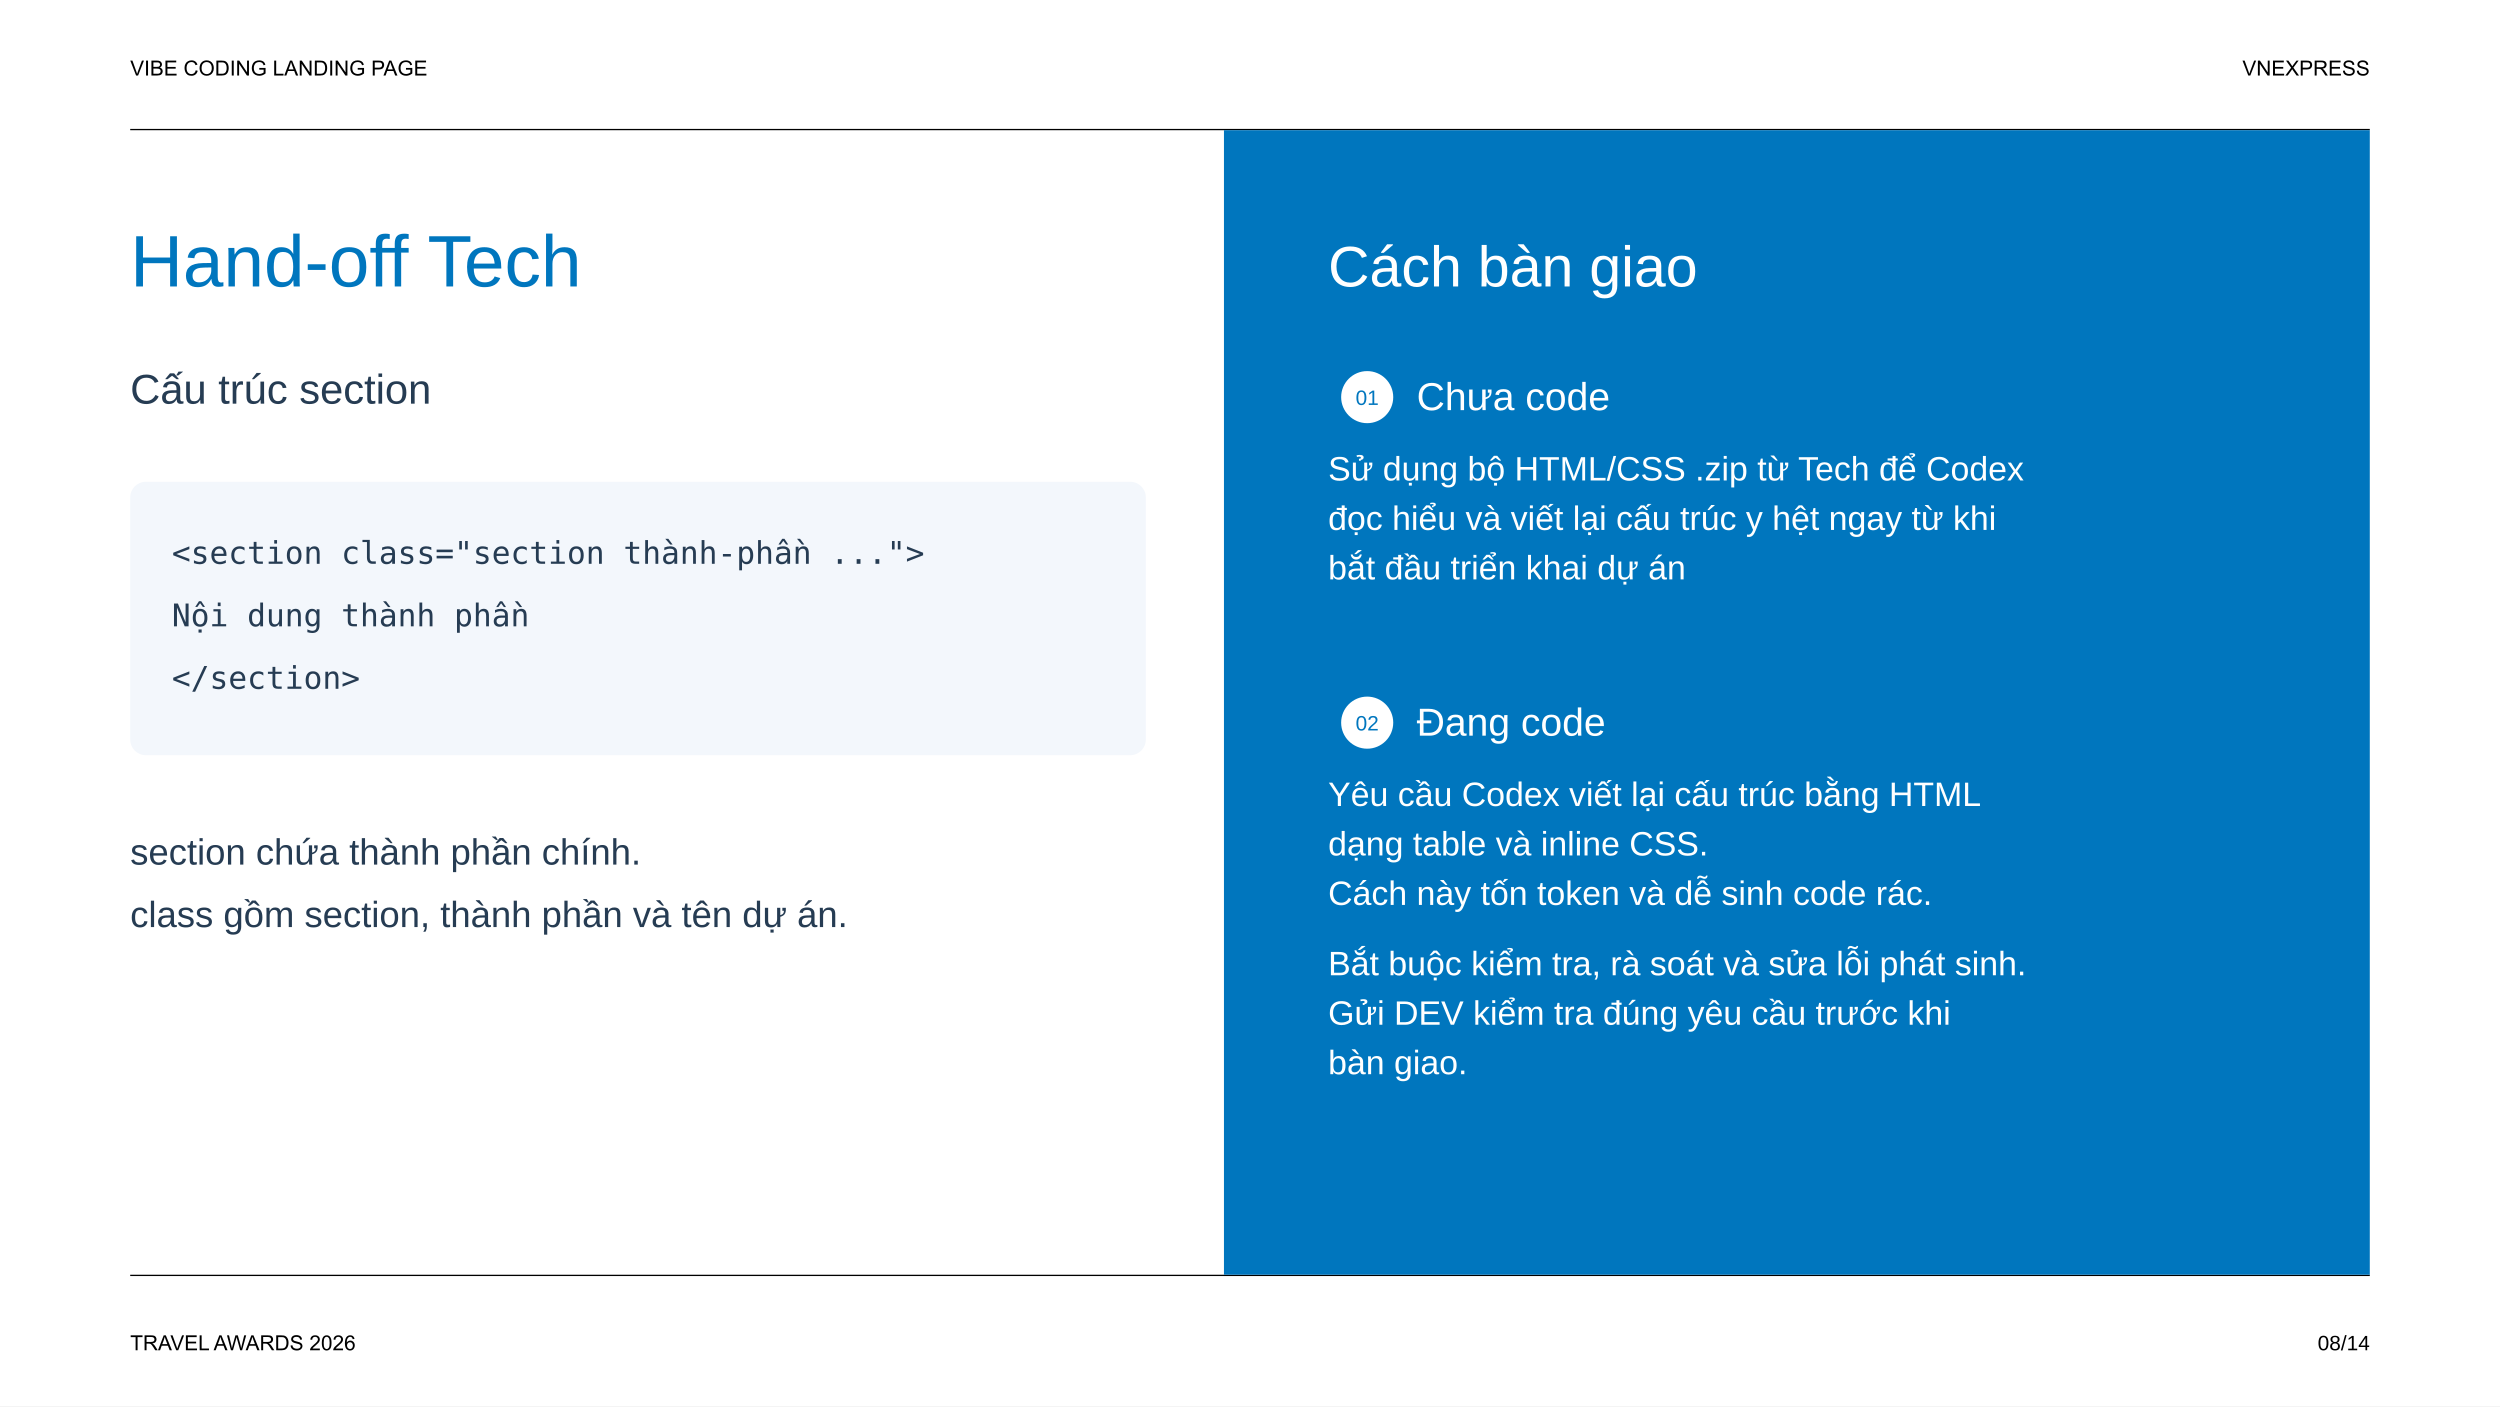
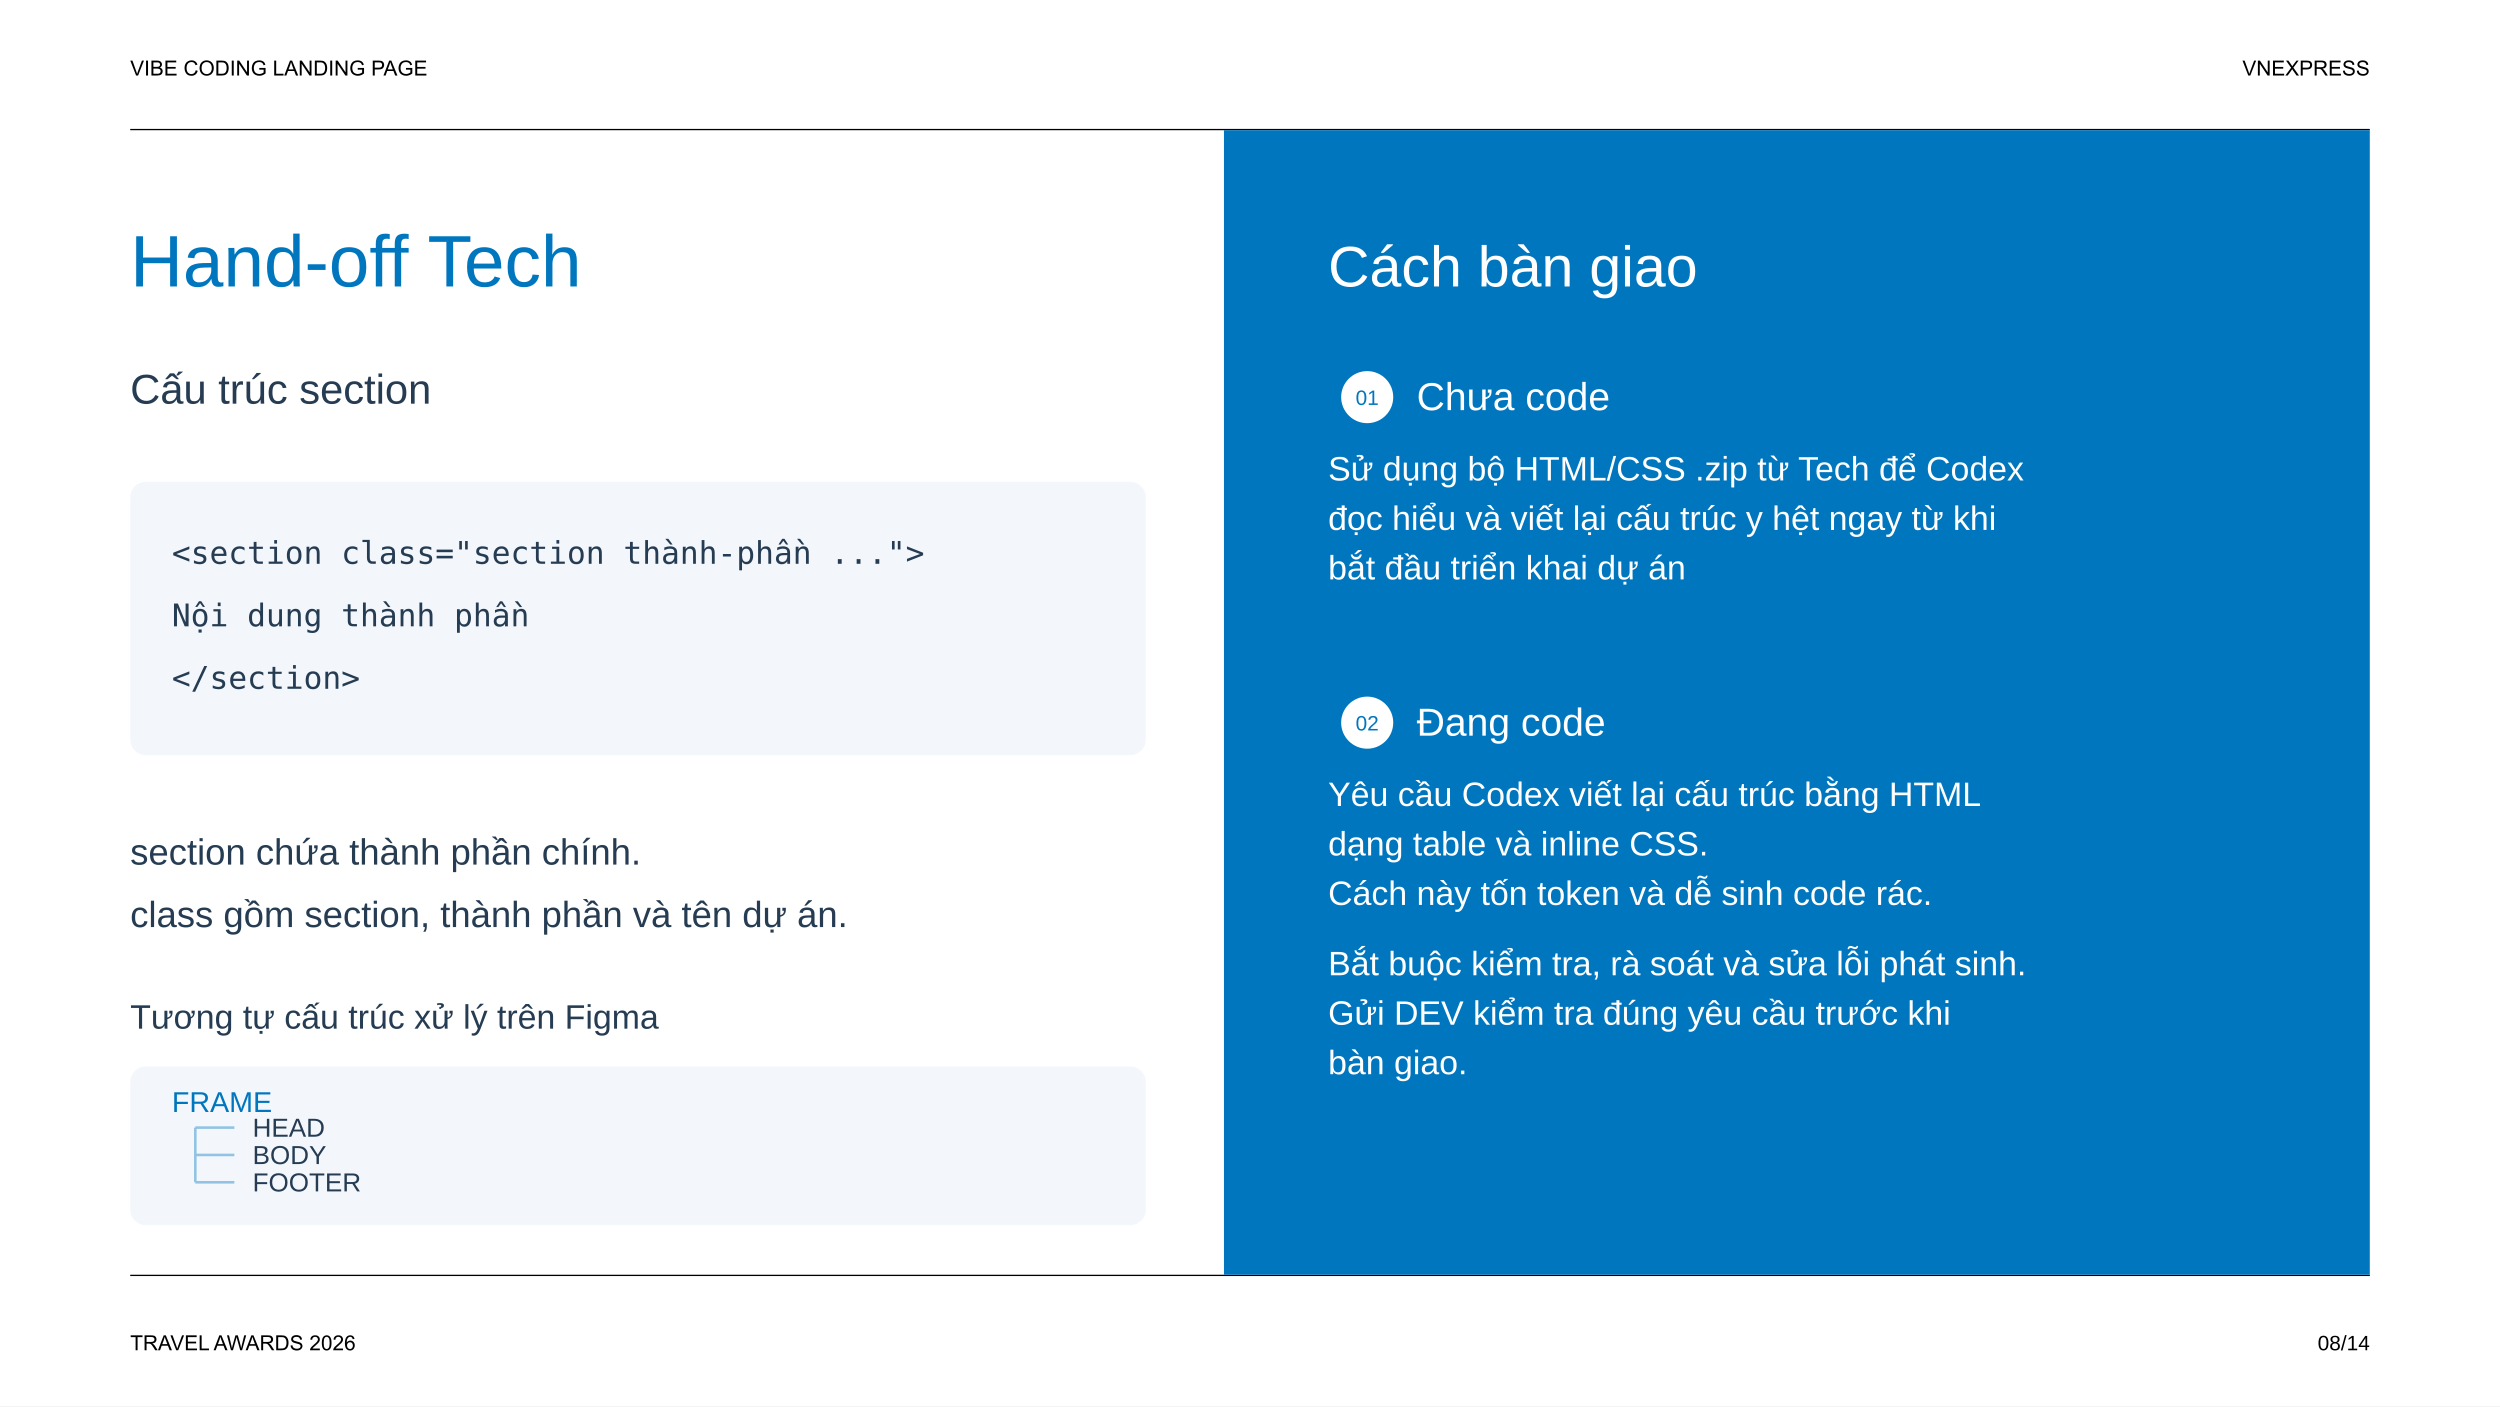
<svg xmlns="http://www.w3.org/2000/svg" width="1920" height="1080" viewBox="0 0 1920 1080" fill="none">
  <rect width="1920" height="1080" fill="white" />
  <path d="M104.508 58L100.07 46.547H101.711L104.688 54.867C104.927 55.534 105.128 56.159 105.289 56.742C105.466 56.117 105.672 55.492 105.906 54.867L109 46.547H110.547L106.062 58H104.508ZM112.164 58V46.547H113.68V58H112.164ZM116.297 58V46.547H120.594C121.469 46.547 122.169 46.664 122.695 46.898C123.227 47.128 123.641 47.484 123.938 47.969C124.24 48.448 124.391 48.95 124.391 49.477C124.391 49.966 124.258 50.427 123.992 50.859C123.727 51.292 123.326 51.641 122.789 51.906C123.482 52.109 124.013 52.456 124.383 52.945C124.758 53.435 124.945 54.013 124.945 54.68C124.945 55.216 124.831 55.716 124.602 56.18C124.378 56.638 124.099 56.992 123.766 57.242C123.432 57.492 123.013 57.682 122.508 57.812C122.008 57.938 121.393 58 120.664 58H116.297ZM117.812 51.359H120.289C120.961 51.359 121.443 51.315 121.734 51.227C122.12 51.112 122.409 50.922 122.602 50.656C122.799 50.391 122.898 50.057 122.898 49.656C122.898 49.276 122.807 48.943 122.625 48.656C122.443 48.365 122.182 48.167 121.844 48.062C121.505 47.953 120.924 47.898 120.102 47.898H117.812V51.359ZM117.812 56.648H120.664C121.154 56.648 121.497 56.63 121.695 56.594C122.044 56.531 122.336 56.427 122.57 56.281C122.805 56.135 122.997 55.925 123.148 55.648C123.299 55.367 123.375 55.044 123.375 54.68C123.375 54.253 123.266 53.883 123.047 53.57C122.828 53.253 122.523 53.031 122.133 52.906C121.747 52.776 121.19 52.711 120.461 52.711H117.812V56.648ZM127.062 58V46.547H135.344V47.898H128.578V51.406H134.914V52.75H128.578V56.648H135.609V58H127.062ZM150.328 53.984L151.844 54.367C151.526 55.612 150.953 56.562 150.125 57.219C149.302 57.87 148.294 58.195 147.102 58.195C145.867 58.195 144.862 57.945 144.086 57.445C143.315 56.94 142.727 56.211 142.32 55.258C141.919 54.305 141.719 53.281 141.719 52.188C141.719 50.995 141.945 49.956 142.398 49.07C142.857 48.18 143.505 47.505 144.344 47.047C145.188 46.583 146.115 46.352 147.125 46.352C148.271 46.352 149.234 46.643 150.016 47.227C150.797 47.81 151.341 48.63 151.648 49.688L150.156 50.039C149.891 49.206 149.505 48.599 149 48.219C148.495 47.839 147.859 47.648 147.094 47.648C146.214 47.648 145.477 47.859 144.883 48.281C144.294 48.703 143.88 49.271 143.641 49.984C143.401 50.693 143.281 51.425 143.281 52.18C143.281 53.154 143.422 54.005 143.703 54.734C143.99 55.458 144.432 56 145.031 56.359C145.63 56.719 146.279 56.898 146.977 56.898C147.826 56.898 148.544 56.654 149.133 56.164C149.721 55.675 150.12 54.948 150.328 53.984ZM153.258 52.422C153.258 50.521 153.768 49.034 154.789 47.961C155.81 46.883 157.128 46.344 158.742 46.344C159.799 46.344 160.753 46.596 161.602 47.102C162.451 47.607 163.096 48.312 163.539 49.219C163.987 50.12 164.211 51.143 164.211 52.289C164.211 53.45 163.977 54.49 163.508 55.406C163.039 56.323 162.375 57.018 161.516 57.492C160.656 57.961 159.729 58.195 158.734 58.195C157.656 58.195 156.693 57.935 155.844 57.414C154.995 56.893 154.352 56.182 153.914 55.281C153.477 54.38 153.258 53.427 153.258 52.422ZM154.82 52.445C154.82 53.825 155.19 54.914 155.93 55.711C156.674 56.503 157.607 56.898 158.727 56.898C159.867 56.898 160.805 56.497 161.539 55.695C162.279 54.893 162.648 53.755 162.648 52.281C162.648 51.349 162.49 50.536 162.172 49.844C161.859 49.146 161.398 48.607 160.789 48.227C160.185 47.841 159.505 47.648 158.75 47.648C157.677 47.648 156.753 48.018 155.977 48.758C155.206 49.492 154.82 50.721 154.82 52.445ZM166.172 58V46.547H170.117C171.008 46.547 171.688 46.602 172.156 46.711C172.812 46.862 173.372 47.135 173.836 47.531C174.44 48.042 174.891 48.695 175.188 49.492C175.49 50.284 175.641 51.19 175.641 52.211C175.641 53.081 175.539 53.852 175.336 54.523C175.133 55.195 174.872 55.753 174.555 56.195C174.237 56.633 173.888 56.979 173.508 57.234C173.133 57.484 172.677 57.675 172.141 57.805C171.609 57.935 170.997 58 170.305 58H166.172ZM167.688 56.648H170.133C170.888 56.648 171.479 56.578 171.906 56.438C172.339 56.297 172.682 56.099 172.938 55.844C173.297 55.484 173.576 55.003 173.773 54.398C173.977 53.789 174.078 53.052 174.078 52.188C174.078 50.99 173.88 50.07 173.484 49.43C173.094 48.784 172.617 48.352 172.055 48.133C171.648 47.977 170.995 47.898 170.094 47.898H167.688V56.648ZM177.992 58V46.547H179.508V58H177.992ZM182.172 58V46.547H183.727L189.742 55.539V46.547H191.195V58H189.641L183.625 49V58H182.172ZM199.109 53.508V52.164L203.961 52.156V56.406C203.216 57 202.448 57.448 201.656 57.75C200.865 58.047 200.052 58.195 199.219 58.195C198.094 58.195 197.07 57.956 196.148 57.477C195.232 56.992 194.539 56.294 194.07 55.383C193.602 54.471 193.367 53.453 193.367 52.328C193.367 51.214 193.599 50.175 194.062 49.211C194.531 48.242 195.203 47.523 196.078 47.055C196.953 46.586 197.961 46.352 199.102 46.352C199.93 46.352 200.677 46.487 201.344 46.758C202.016 47.023 202.542 47.396 202.922 47.875C203.302 48.354 203.591 48.979 203.789 49.75L202.422 50.125C202.25 49.542 202.036 49.083 201.781 48.75C201.526 48.417 201.161 48.151 200.688 47.953C200.214 47.75 199.688 47.648 199.109 47.648C198.417 47.648 197.818 47.755 197.312 47.969C196.807 48.177 196.398 48.453 196.086 48.797C195.779 49.141 195.539 49.518 195.367 49.93C195.076 50.638 194.93 51.406 194.93 52.234C194.93 53.255 195.104 54.109 195.453 54.797C195.807 55.484 196.32 55.995 196.992 56.328C197.664 56.661 198.378 56.828 199.133 56.828C199.789 56.828 200.43 56.703 201.055 56.453C201.68 56.198 202.154 55.927 202.477 55.641V53.508H199.109ZM210.594 58V46.547H212.109V56.648H217.75V58H210.594ZM218.305 58L222.703 46.547H224.336L229.023 58H227.297L225.961 54.531H221.172L219.914 58H218.305ZM221.609 53.297H225.492L224.297 50.125C223.932 49.161 223.661 48.37 223.484 47.75C223.339 48.484 223.133 49.214 222.867 49.938L221.609 53.297ZM230.219 58V46.547H231.773L237.789 55.539V46.547H239.242V58H237.688L231.672 49V58H230.219ZM241.797 58V46.547H245.742C246.633 46.547 247.312 46.602 247.781 46.711C248.438 46.862 248.997 47.135 249.461 47.531C250.065 48.042 250.516 48.695 250.812 49.492C251.115 50.284 251.266 51.19 251.266 52.211C251.266 53.081 251.164 53.852 250.961 54.523C250.758 55.195 250.497 55.753 250.18 56.195C249.862 56.633 249.513 56.979 249.133 57.234C248.758 57.484 248.302 57.675 247.766 57.805C247.234 57.935 246.622 58 245.93 58H241.797ZM243.312 56.648H245.758C246.513 56.648 247.104 56.578 247.531 56.438C247.964 56.297 248.307 56.099 248.562 55.844C248.922 55.484 249.201 55.003 249.398 54.398C249.602 53.789 249.703 53.052 249.703 52.188C249.703 50.99 249.505 50.07 249.109 49.43C248.719 48.784 248.242 48.352 247.68 48.133C247.273 47.977 246.62 47.898 245.719 47.898H243.312V56.648ZM253.617 58V46.547H255.133V58H253.617ZM257.797 58V46.547H259.352L265.367 55.539V46.547H266.82V58H265.266L259.25 49V58H257.797ZM274.734 53.508V52.164L279.586 52.156V56.406C278.841 57 278.073 57.448 277.281 57.75C276.49 58.047 275.677 58.195 274.844 58.195C273.719 58.195 272.695 57.956 271.773 57.477C270.857 56.992 270.164 56.294 269.695 55.383C269.227 54.471 268.992 53.453 268.992 52.328C268.992 51.214 269.224 50.175 269.688 49.211C270.156 48.242 270.828 47.523 271.703 47.055C272.578 46.586 273.586 46.352 274.727 46.352C275.555 46.352 276.302 46.487 276.969 46.758C277.641 47.023 278.167 47.396 278.547 47.875C278.927 48.354 279.216 48.979 279.414 49.75L278.047 50.125C277.875 49.542 277.661 49.083 277.406 48.75C277.151 48.417 276.786 48.151 276.312 47.953C275.839 47.75 275.312 47.648 274.734 47.648C274.042 47.648 273.443 47.755 272.938 47.969C272.432 48.177 272.023 48.453 271.711 48.797C271.404 49.141 271.164 49.518 270.992 49.93C270.701 50.638 270.555 51.406 270.555 52.234C270.555 53.255 270.729 54.109 271.078 54.797C271.432 55.484 271.945 55.995 272.617 56.328C273.289 56.661 274.003 56.828 274.758 56.828C275.414 56.828 276.055 56.703 276.68 56.453C277.305 56.198 277.779 55.927 278.102 55.641V53.508H274.734ZM286.281 58V46.547H290.602C291.362 46.547 291.943 46.583 292.344 46.656C292.906 46.75 293.378 46.93 293.758 47.195C294.138 47.456 294.443 47.823 294.672 48.297C294.906 48.771 295.023 49.292 295.023 49.859C295.023 50.833 294.714 51.659 294.094 52.336C293.474 53.008 292.354 53.344 290.734 53.344H287.797V58H286.281ZM287.797 51.992H290.758C291.737 51.992 292.432 51.81 292.844 51.445C293.255 51.081 293.461 50.568 293.461 49.906C293.461 49.427 293.339 49.018 293.094 48.68C292.854 48.336 292.536 48.109 292.141 48C291.885 47.932 291.414 47.898 290.727 47.898H287.797V51.992ZM294.508 58L298.906 46.547H300.539L305.227 58H303.5L302.164 54.531H297.375L296.117 58H294.508ZM297.812 53.297H301.695L300.5 50.125C300.135 49.161 299.865 48.37 299.688 47.75C299.542 48.484 299.336 49.214 299.07 49.938L297.812 53.297ZM311.797 53.508V52.164L316.648 52.156V56.406C315.904 57 315.135 57.448 314.344 57.75C313.552 58.047 312.74 58.195 311.906 58.195C310.781 58.195 309.758 57.956 308.836 57.477C307.919 56.992 307.227 56.294 306.758 55.383C306.289 54.471 306.055 53.453 306.055 52.328C306.055 51.214 306.286 50.175 306.75 49.211C307.219 48.242 307.891 47.523 308.766 47.055C309.641 46.586 310.648 46.352 311.789 46.352C312.617 46.352 313.365 46.487 314.031 46.758C314.703 47.023 315.229 47.396 315.609 47.875C315.99 48.354 316.279 48.979 316.477 49.75L315.109 50.125C314.938 49.542 314.724 49.083 314.469 48.75C314.214 48.417 313.849 48.151 313.375 47.953C312.901 47.75 312.375 47.648 311.797 47.648C311.104 47.648 310.505 47.755 310 47.969C309.495 48.177 309.086 48.453 308.773 48.797C308.466 49.141 308.227 49.518 308.055 49.93C307.763 50.638 307.617 51.406 307.617 52.234C307.617 53.255 307.792 54.109 308.141 54.797C308.495 55.484 309.008 55.995 309.68 56.328C310.352 56.661 311.065 56.828 311.82 56.828C312.477 56.828 313.117 56.703 313.742 56.453C314.367 56.198 314.841 55.927 315.164 55.641V53.508H311.797ZM318.922 58V46.547H327.203V47.898H320.438V51.406H326.773V52.75H320.438V56.648H327.469V58H318.922Z" fill="black" />
  <path d="M1726.68 58L1722.24 46.547H1723.88L1726.86 54.867C1727.1 55.534 1727.3 56.159 1727.46 56.742C1727.64 56.117 1727.84 55.492 1728.08 54.867L1731.17 46.547H1732.72L1728.23 58H1726.68ZM1734.06 58V46.547H1735.62L1741.63 55.539V46.547H1743.09V58H1741.53L1735.52 49V58H1734.06ZM1745.67 58V46.547H1753.95V47.898H1747.19V51.406H1753.52V52.75H1747.19V56.648H1754.22V58H1745.67ZM1755.15 58L1759.58 52.031L1755.67 46.547H1757.48L1759.55 49.484C1759.99 50.094 1760.29 50.562 1760.48 50.891C1760.73 50.474 1761.03 50.039 1761.38 49.586L1763.69 46.547H1765.34L1761.31 51.945L1765.65 58H1763.77L1760.89 53.914C1760.73 53.68 1760.56 53.425 1760.39 53.148C1760.14 53.565 1759.95 53.852 1759.84 54.008L1756.97 58H1755.15ZM1766.98 58V46.547H1771.3C1772.07 46.547 1772.65 46.583 1773.05 46.656C1773.61 46.75 1774.08 46.93 1774.46 47.195C1774.84 47.456 1775.15 47.823 1775.38 48.297C1775.61 48.771 1775.73 49.292 1775.73 49.859C1775.73 50.833 1775.42 51.659 1774.8 52.336C1774.18 53.008 1773.06 53.344 1771.44 53.344H1768.5V58H1766.98ZM1768.5 51.992H1771.46C1772.44 51.992 1773.14 51.81 1773.55 51.445C1773.96 51.081 1774.16 50.568 1774.16 49.906C1774.16 49.427 1774.04 49.018 1773.8 48.68C1773.56 48.336 1773.24 48.109 1772.84 48C1772.59 47.932 1772.12 47.898 1771.43 47.898H1768.5V51.992ZM1777.68 58V46.547H1782.76C1783.78 46.547 1784.55 46.651 1785.09 46.859C1785.62 47.062 1786.04 47.425 1786.36 47.945C1786.68 48.466 1786.84 49.042 1786.84 49.672C1786.84 50.484 1786.57 51.169 1786.05 51.727C1785.52 52.284 1784.71 52.638 1783.61 52.789C1784.01 52.982 1784.32 53.172 1784.52 53.359C1784.97 53.766 1785.39 54.273 1785.78 54.883L1787.77 58H1785.87L1784.35 55.617C1783.91 54.93 1783.54 54.404 1783.26 54.039C1782.97 53.675 1782.71 53.419 1782.48 53.273C1782.26 53.128 1782.03 53.026 1781.8 52.969C1781.62 52.932 1781.34 52.914 1780.95 52.914H1779.2V58H1777.68ZM1779.2 51.602H1782.45C1783.15 51.602 1783.69 51.531 1784.08 51.391C1784.47 51.245 1784.77 51.016 1784.97 50.703C1785.17 50.385 1785.27 50.042 1785.27 49.672C1785.27 49.13 1785.08 48.685 1784.68 48.336C1784.29 47.987 1783.67 47.812 1782.82 47.812H1779.2V51.602ZM1789.25 58V46.547H1797.53V47.898H1790.77V51.406H1797.1V52.75H1790.77V56.648H1797.8V58H1789.25ZM1799.38 54.32L1800.8 54.195C1800.87 54.768 1801.03 55.24 1801.27 55.609C1801.52 55.974 1801.91 56.271 1802.43 56.5C1802.95 56.724 1803.54 56.836 1804.19 56.836C1804.77 56.836 1805.28 56.75 1805.72 56.578C1806.16 56.406 1806.49 56.172 1806.7 55.875C1806.92 55.573 1807.03 55.245 1807.03 54.891C1807.03 54.531 1806.93 54.219 1806.72 53.953C1806.51 53.682 1806.17 53.456 1805.69 53.273C1805.38 53.154 1804.7 52.969 1803.65 52.719C1802.6 52.464 1801.86 52.224 1801.44 52C1800.89 51.714 1800.48 51.359 1800.21 50.938C1799.95 50.51 1799.81 50.034 1799.81 49.508C1799.81 48.93 1799.98 48.391 1800.3 47.891C1800.63 47.385 1801.11 47.003 1801.74 46.742C1802.37 46.482 1803.07 46.352 1803.84 46.352C1804.69 46.352 1805.44 46.49 1806.09 46.766C1806.74 47.036 1807.24 47.438 1807.59 47.969C1807.93 48.5 1808.12 49.102 1808.15 49.773L1806.7 49.883C1806.62 49.159 1806.35 48.612 1805.9 48.242C1805.45 47.872 1804.79 47.688 1803.91 47.688C1802.99 47.688 1802.32 47.857 1801.9 48.195C1801.48 48.529 1801.27 48.932 1801.27 49.406C1801.27 49.818 1801.42 50.156 1801.72 50.422C1802.01 50.688 1802.77 50.961 1804 51.242C1805.23 51.518 1806.08 51.76 1806.54 51.969C1807.21 52.276 1807.7 52.667 1808.02 53.141C1808.33 53.609 1808.49 54.151 1808.49 54.766C1808.49 55.375 1808.32 55.95 1807.97 56.492C1807.62 57.029 1807.12 57.448 1806.46 57.75C1805.81 58.047 1805.08 58.195 1804.26 58.195C1803.22 58.195 1802.35 58.044 1801.65 57.742C1800.95 57.44 1800.4 56.987 1800 56.383C1799.6 55.773 1799.4 55.086 1799.38 54.32ZM1810.05 54.32L1811.48 54.195C1811.54 54.768 1811.7 55.24 1811.95 55.609C1812.2 55.974 1812.58 56.271 1813.1 56.5C1813.62 56.724 1814.21 56.836 1814.86 56.836C1815.44 56.836 1815.95 56.75 1816.39 56.578C1816.83 56.406 1817.16 56.172 1817.38 55.875C1817.59 55.573 1817.7 55.245 1817.7 54.891C1817.7 54.531 1817.6 54.219 1817.39 53.953C1817.18 53.682 1816.84 53.456 1816.36 53.273C1816.05 53.154 1815.37 52.969 1814.32 52.719C1813.27 52.464 1812.53 52.224 1812.11 52C1811.56 51.714 1811.15 51.359 1810.88 50.938C1810.62 50.51 1810.48 50.034 1810.48 49.508C1810.48 48.93 1810.65 48.391 1810.98 47.891C1811.3 47.385 1811.78 47.003 1812.41 46.742C1813.04 46.482 1813.74 46.352 1814.52 46.352C1815.36 46.352 1816.11 46.49 1816.76 46.766C1817.41 47.036 1817.91 47.438 1818.26 47.969C1818.61 48.5 1818.79 49.102 1818.82 49.773L1817.37 49.883C1817.29 49.159 1817.02 48.612 1816.57 48.242C1816.12 47.872 1815.46 47.688 1814.58 47.688C1813.66 47.688 1812.99 47.857 1812.57 48.195C1812.15 48.529 1811.95 48.932 1811.95 49.406C1811.95 49.818 1812.09 50.156 1812.39 50.422C1812.68 50.688 1813.44 50.961 1814.67 51.242C1815.91 51.518 1816.75 51.76 1817.21 51.969C1817.88 52.276 1818.37 52.667 1818.69 53.141C1819.01 53.609 1819.16 54.151 1819.16 54.766C1819.16 55.375 1818.99 55.95 1818.64 56.492C1818.29 57.029 1817.79 57.448 1817.13 57.75C1816.48 58.047 1815.75 58.195 1814.93 58.195C1813.89 58.195 1813.02 58.044 1812.32 57.742C1811.62 57.44 1811.07 56.987 1810.67 56.383C1810.28 55.773 1810.07 55.086 1810.05 54.32Z" fill="black" />
  <line x1="100" y1="979.5" x2="1820" y2="979.5" stroke="black" />
  <path d="M104.148 1037V1026.9H100.375V1025.55H109.453V1026.9H105.664V1037H104.148ZM111.039 1037V1025.55H116.117C117.138 1025.55 117.914 1025.65 118.445 1025.86C118.977 1026.06 119.401 1026.42 119.719 1026.95C120.036 1027.47 120.195 1028.04 120.195 1028.67C120.195 1029.48 119.932 1030.17 119.406 1030.73C118.88 1031.28 118.068 1031.64 116.969 1031.79C117.37 1031.98 117.674 1032.17 117.883 1032.36C118.326 1032.77 118.745 1033.27 119.141 1033.88L121.133 1037H119.227L117.711 1034.62C117.268 1033.93 116.904 1033.4 116.617 1033.04C116.331 1032.67 116.073 1032.42 115.844 1032.27C115.62 1032.13 115.391 1032.03 115.156 1031.97C114.984 1031.93 114.703 1031.91 114.312 1031.91H112.555V1037H111.039ZM112.555 1030.6H115.812C116.505 1030.6 117.047 1030.53 117.438 1030.39C117.828 1030.24 118.125 1030.02 118.328 1029.7C118.531 1029.39 118.633 1029.04 118.633 1028.67C118.633 1028.13 118.435 1027.68 118.039 1027.34C117.648 1026.99 117.029 1026.81 116.18 1026.81H112.555V1030.6ZM121.32 1037L125.719 1025.55H127.352L132.039 1037H130.312L128.977 1033.53H124.188L122.93 1037H121.32ZM124.625 1032.3H128.508L127.312 1029.12C126.948 1028.16 126.677 1027.37 126.5 1026.75C126.354 1027.48 126.148 1028.21 125.883 1028.94L124.625 1032.3ZM135.336 1037L130.898 1025.55H132.539L135.516 1033.87C135.755 1034.53 135.956 1035.16 136.117 1035.74C136.294 1035.12 136.5 1034.49 136.734 1033.87L139.828 1025.55H141.375L136.891 1037H135.336ZM142.766 1037V1025.55H151.047V1026.9H144.281V1030.41H150.617V1031.75H144.281V1035.65H151.312V1037H142.766ZM153.344 1037V1025.55H154.859V1035.65H160.5V1037H153.344ZM164.039 1037L168.438 1025.55H170.07L174.758 1037H173.031L171.695 1033.53H166.906L165.648 1037H164.039ZM167.344 1032.3H171.227L170.031 1029.12C169.667 1028.16 169.396 1027.37 169.219 1026.75C169.073 1027.48 168.867 1028.21 168.602 1028.94L167.344 1032.3ZM177.375 1037L174.336 1025.55H175.891L177.633 1033.05C177.82 1033.84 177.982 1034.62 178.117 1035.4C178.409 1034.17 178.581 1033.47 178.633 1033.28L180.812 1025.55H182.641L184.281 1031.34C184.693 1032.78 184.99 1034.13 185.172 1035.4C185.318 1034.67 185.508 1033.84 185.742 1032.91L187.539 1025.55H189.062L185.922 1037H184.461L182.047 1028.27C181.844 1027.54 181.724 1027.1 181.688 1026.93C181.568 1027.46 181.456 1027.9 181.352 1028.27L178.922 1037H177.375ZM188.633 1037L193.031 1025.55H194.664L199.352 1037H197.625L196.289 1033.53H191.5L190.242 1037H188.633ZM191.938 1032.3H195.82L194.625 1029.12C194.26 1028.16 193.99 1027.37 193.812 1026.75C193.667 1027.48 193.461 1028.21 193.195 1028.94L191.938 1032.3ZM200.586 1037V1025.55H205.664C206.685 1025.55 207.461 1025.65 207.992 1025.86C208.523 1026.06 208.948 1026.42 209.266 1026.95C209.583 1027.47 209.742 1028.04 209.742 1028.67C209.742 1029.48 209.479 1030.17 208.953 1030.73C208.427 1031.28 207.615 1031.64 206.516 1031.79C206.917 1031.98 207.221 1032.17 207.43 1032.36C207.872 1032.77 208.292 1033.27 208.688 1033.88L210.68 1037H208.773L207.258 1034.62C206.815 1033.93 206.451 1033.4 206.164 1033.04C205.878 1032.67 205.62 1032.42 205.391 1032.27C205.167 1032.13 204.938 1032.03 204.703 1031.97C204.531 1031.93 204.25 1031.91 203.859 1031.91H202.102V1037H200.586ZM202.102 1030.6H205.359C206.052 1030.6 206.594 1030.53 206.984 1030.39C207.375 1030.24 207.672 1030.02 207.875 1029.7C208.078 1029.39 208.18 1029.04 208.18 1028.67C208.18 1028.13 207.982 1027.68 207.586 1027.34C207.195 1026.99 206.576 1026.81 205.727 1026.81H202.102V1030.6ZM212.125 1037V1025.55H216.07C216.961 1025.55 217.641 1025.6 218.109 1025.71C218.766 1025.86 219.326 1026.14 219.789 1026.53C220.393 1027.04 220.844 1027.7 221.141 1028.49C221.443 1029.28 221.594 1030.19 221.594 1031.21C221.594 1032.08 221.492 1032.85 221.289 1033.52C221.086 1034.2 220.826 1034.75 220.508 1035.2C220.19 1035.63 219.841 1035.98 219.461 1036.23C219.086 1036.48 218.63 1036.67 218.094 1036.8C217.562 1036.93 216.951 1037 216.258 1037H212.125ZM213.641 1035.65H216.086C216.841 1035.65 217.432 1035.58 217.859 1035.44C218.292 1035.3 218.635 1035.1 218.891 1034.84C219.25 1034.48 219.529 1034 219.727 1033.4C219.93 1032.79 220.031 1032.05 220.031 1031.19C220.031 1029.99 219.833 1029.07 219.438 1028.43C219.047 1027.78 218.57 1027.35 218.008 1027.13C217.602 1026.98 216.948 1026.9 216.047 1026.9H213.641V1035.65ZM223.172 1033.32L224.602 1033.2C224.669 1033.77 224.826 1034.24 225.07 1034.61C225.32 1034.97 225.706 1035.27 226.227 1035.5C226.747 1035.72 227.333 1035.84 227.984 1035.84C228.562 1035.84 229.073 1035.75 229.516 1035.58C229.958 1035.41 230.286 1035.17 230.5 1034.88C230.719 1034.57 230.828 1034.24 230.828 1033.89C230.828 1033.53 230.724 1033.22 230.516 1032.95C230.307 1032.68 229.964 1032.46 229.484 1032.27C229.177 1032.15 228.497 1031.97 227.445 1031.72C226.393 1031.46 225.656 1031.22 225.234 1031C224.688 1030.71 224.279 1030.36 224.008 1029.94C223.742 1029.51 223.609 1029.03 223.609 1028.51C223.609 1027.93 223.773 1027.39 224.102 1026.89C224.43 1026.39 224.909 1026 225.539 1025.74C226.169 1025.48 226.87 1025.35 227.641 1025.35C228.49 1025.35 229.237 1025.49 229.883 1025.77C230.534 1026.04 231.034 1026.44 231.383 1026.97C231.732 1027.5 231.919 1028.1 231.945 1028.77L230.492 1028.88C230.414 1028.16 230.148 1027.61 229.695 1027.24C229.247 1026.87 228.583 1026.69 227.703 1026.69C226.786 1026.69 226.117 1026.86 225.695 1027.2C225.279 1027.53 225.07 1027.93 225.07 1028.41C225.07 1028.82 225.219 1029.16 225.516 1029.42C225.807 1029.69 226.568 1029.96 227.797 1030.24C229.031 1030.52 229.878 1030.76 230.336 1030.97C231.003 1031.28 231.495 1031.67 231.812 1032.14C232.13 1032.61 232.289 1033.15 232.289 1033.77C232.289 1034.38 232.115 1034.95 231.766 1035.49C231.417 1036.03 230.914 1036.45 230.258 1036.75C229.607 1037.05 228.872 1037.2 228.055 1037.2C227.018 1037.2 226.148 1037.04 225.445 1036.74C224.747 1036.44 224.198 1035.99 223.797 1035.38C223.401 1034.77 223.193 1034.09 223.172 1033.32ZM245.633 1035.65V1037H238.062C238.052 1036.66 238.107 1036.34 238.227 1036.02C238.419 1035.51 238.727 1035 239.148 1034.5C239.576 1034 240.19 1033.42 240.992 1032.77C242.237 1031.74 243.078 1030.94 243.516 1030.34C243.953 1029.74 244.172 1029.18 244.172 1028.65C244.172 1028.09 243.971 1027.62 243.57 1027.24C243.174 1026.86 242.656 1026.66 242.016 1026.66C241.339 1026.66 240.797 1026.87 240.391 1027.27C239.984 1027.68 239.779 1028.24 239.773 1028.96L238.328 1028.81C238.427 1027.73 238.799 1026.91 239.445 1026.35C240.091 1025.78 240.958 1025.5 242.047 1025.5C243.146 1025.5 244.016 1025.8 244.656 1026.41C245.297 1027.02 245.617 1027.78 245.617 1028.68C245.617 1029.14 245.523 1029.59 245.336 1030.03C245.148 1030.47 244.836 1030.94 244.398 1031.43C243.966 1031.92 243.245 1032.59 242.234 1033.45C241.391 1034.15 240.849 1034.64 240.609 1034.89C240.37 1035.14 240.172 1035.39 240.016 1035.65H245.633ZM247.148 1031.35C247.148 1030 247.286 1028.91 247.562 1028.09C247.844 1027.26 248.258 1026.62 248.805 1026.17C249.357 1025.72 250.049 1025.5 250.883 1025.5C251.497 1025.5 252.036 1025.62 252.5 1025.88C252.964 1026.12 253.346 1026.48 253.648 1026.95C253.951 1027.41 254.188 1027.98 254.359 1028.65C254.531 1029.32 254.617 1030.22 254.617 1031.35C254.617 1032.7 254.479 1033.78 254.203 1034.61C253.927 1035.43 253.513 1036.07 252.961 1036.52C252.414 1036.97 251.721 1037.2 250.883 1037.2C249.779 1037.2 248.911 1036.8 248.281 1036.01C247.526 1035.05 247.148 1033.5 247.148 1031.35ZM248.594 1031.35C248.594 1033.23 248.812 1034.48 249.25 1035.11C249.693 1035.73 250.237 1036.04 250.883 1036.04C251.529 1036.04 252.07 1035.73 252.508 1035.1C252.951 1034.48 253.172 1033.23 253.172 1031.35C253.172 1029.47 252.951 1028.21 252.508 1027.59C252.07 1026.97 251.523 1026.66 250.867 1026.66C250.221 1026.66 249.706 1026.94 249.32 1027.48C248.836 1028.18 248.594 1029.47 248.594 1031.35ZM263.445 1035.65V1037H255.875C255.865 1036.66 255.919 1036.34 256.039 1036.02C256.232 1035.51 256.539 1035 256.961 1034.5C257.388 1034 258.003 1033.42 258.805 1032.77C260.049 1031.74 260.891 1030.94 261.328 1030.34C261.766 1029.74 261.984 1029.18 261.984 1028.65C261.984 1028.09 261.784 1027.62 261.383 1027.24C260.987 1026.86 260.469 1026.66 259.828 1026.66C259.151 1026.66 258.609 1026.87 258.203 1027.27C257.797 1027.68 257.591 1028.24 257.586 1028.96L256.141 1028.81C256.24 1027.73 256.612 1026.91 257.258 1026.35C257.904 1025.78 258.771 1025.5 259.859 1025.5C260.958 1025.5 261.828 1025.8 262.469 1026.41C263.109 1027.02 263.43 1027.78 263.43 1028.68C263.43 1029.14 263.336 1029.59 263.148 1030.03C262.961 1030.47 262.648 1030.94 262.211 1031.43C261.779 1031.92 261.057 1032.59 260.047 1033.45C259.203 1034.15 258.661 1034.64 258.422 1034.89C258.182 1035.14 257.984 1035.39 257.828 1035.65H263.445ZM272.258 1028.35L270.859 1028.46C270.734 1027.91 270.557 1027.51 270.328 1027.26C269.948 1026.86 269.479 1026.66 268.922 1026.66C268.474 1026.66 268.081 1026.78 267.742 1027.03C267.299 1027.35 266.951 1027.83 266.695 1028.45C266.44 1029.07 266.307 1029.95 266.297 1031.09C266.635 1030.58 267.049 1030.2 267.539 1029.95C268.029 1029.7 268.542 1029.57 269.078 1029.57C270.016 1029.57 270.812 1029.92 271.469 1030.61C272.13 1031.3 272.461 1032.19 272.461 1033.28C272.461 1034 272.305 1034.67 271.992 1035.29C271.685 1035.9 271.26 1036.38 270.719 1036.7C270.177 1037.03 269.562 1037.2 268.875 1037.2C267.703 1037.2 266.747 1036.77 266.008 1035.91C265.268 1035.04 264.898 1033.62 264.898 1031.64C264.898 1029.43 265.307 1027.82 266.125 1026.81C266.839 1025.94 267.799 1025.5 269.008 1025.5C269.909 1025.5 270.646 1025.75 271.219 1026.26C271.797 1026.76 272.143 1027.46 272.258 1028.35ZM266.516 1033.29C266.516 1033.77 266.617 1034.24 266.82 1034.68C267.029 1035.12 267.318 1035.46 267.688 1035.7C268.057 1035.92 268.445 1036.04 268.852 1036.04C269.445 1036.04 269.956 1035.8 270.383 1035.32C270.81 1034.84 271.023 1034.19 271.023 1033.37C271.023 1032.58 270.812 1031.95 270.391 1031.5C269.969 1031.04 269.438 1030.81 268.797 1030.81C268.161 1030.81 267.622 1031.04 267.18 1031.5C266.737 1031.95 266.516 1032.55 266.516 1033.29Z" fill="black" />
  <text x="1820" y="1037" text-anchor="end" font-family="Arial, Helvetica, sans-serif" font-size="16" fill="black">08/14</text>
  <line x1="100" y1="99.5" x2="1820" y2="99.5" stroke="black" />
  <g font-family="Arial, Helvetica, sans-serif">
    <rect x="940" y="100" width="880" height="879" fill="#0076BE" />
    <g id="page-08-structure">
      <text x="100" y="220" font-size="56" fill="#0076BE">Hand-off Tech</text>
      <text x="100" y="310" font-size="32" fill="#263C53">Cấu trúc section</text>
      <rect x="100" y="370" width="780" height="210" rx="12" fill="#F3F7FC" />
      <text x="132" y="433" font-size="24" font-family="Consolas, monospace" fill="#263C53">
        <tspan x="132">&lt;section class="section thành-phần ..."&gt;</tspan>
        <tspan x="132" dy="48">  Nội dung thành phần</tspan>
        <tspan x="132" dy="48">&lt;/section&gt;</tspan>
      </text>
      <text x="100" y="664" font-size="28" fill="#263C53">
        <tspan x="100">section chứa thành phần chính.</tspan>
        <tspan x="100" dy="48">class gồm section, thành phần và tên dự án.</tspan>
      </text>
+       <g id="page-08-figma">
+         <text x="100" y="790" font-size="26" fill="#263C53">Tương tự cấu trúc xử lý trên Figma</text>
+         <rect x="100" y="819" width="780" height="122" rx="12" fill="#F3F7FC" />
+         <text x="132" y="854" font-size="22" fill="#0076BE">FRAME</text>
+         <path d="M150 866v42m0-21h30m-30 21h30M150 866h30" fill="none" stroke="#0076BE" stroke-opacity=".4" stroke-width="2" />
+         <text x="194" y="873" font-size="20" fill="#263C53">HEAD</text>
+         <text x="194" y="894" font-size="20" fill="#263C53">BODY</text>
+         <text x="194" y="915" font-size="20" fill="#263C53">FOOTER</text>
+       </g>
    </g>
    <g id="page-08-handoff" fill="white">
      <text x="1020" y="220" font-size="44">Cách bàn giao</text>
      <g transform="translate(1050 305)">
        <circle r="20" fill="white" />
        <text y="6" text-anchor="middle" font-size="16" fill="#0076BE">01</text>
      </g>
      <text x="1088" y="315" font-size="30">Chưa code</text>
      <text x="1020" y="369" font-size="26">
        <tspan x="1020">Sử dụng bộ HTML/CSS .zip từ Tech để Codex</tspan>
        <tspan x="1020" dy="38">đọc hiểu và viết lại cấu trúc y hệt ngay từ khi</tspan>
        <tspan x="1020" dy="38">bắt đầu triển khai dự án</tspan>
      </text>
      <g transform="translate(1050 555)">
        <circle r="20" fill="white" />
        <text y="6" text-anchor="middle" font-size="16" fill="#0076BE">02</text>
      </g>
      <text x="1088" y="565" font-size="30">Đang code</text>
      <text x="1020" y="619" font-size="26">
        <tspan x="1020">Yêu cầu Codex viết lại cấu trúc bằng HTML</tspan>
        <tspan x="1020" dy="38">dạng table và inline CSS.</tspan>
        <tspan x="1020" dy="38">Cách này tốn token và dễ sinh code rác.</tspan>
        <tspan x="1020" dy="54">Bắt buộc kiểm tra, rà soát và sửa lỗi phát sinh.</tspan>
        <tspan x="1020" dy="38">Gửi DEV kiểm tra đúng yêu cầu trước khi</tspan>
        <tspan x="1020" dy="38">bàn giao.</tspan>
      </text>
    </g>
  </g>
</svg>
